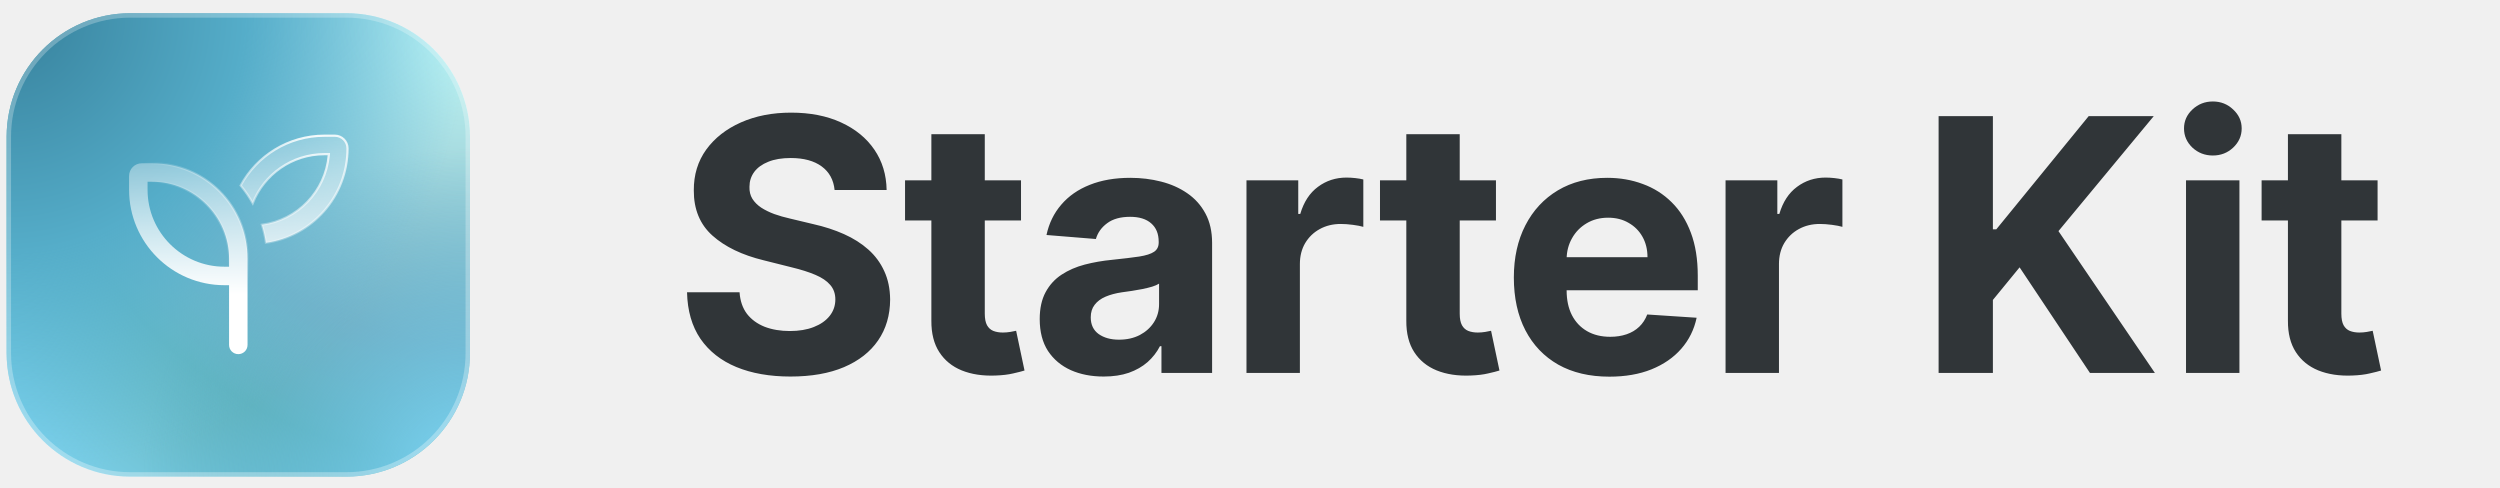
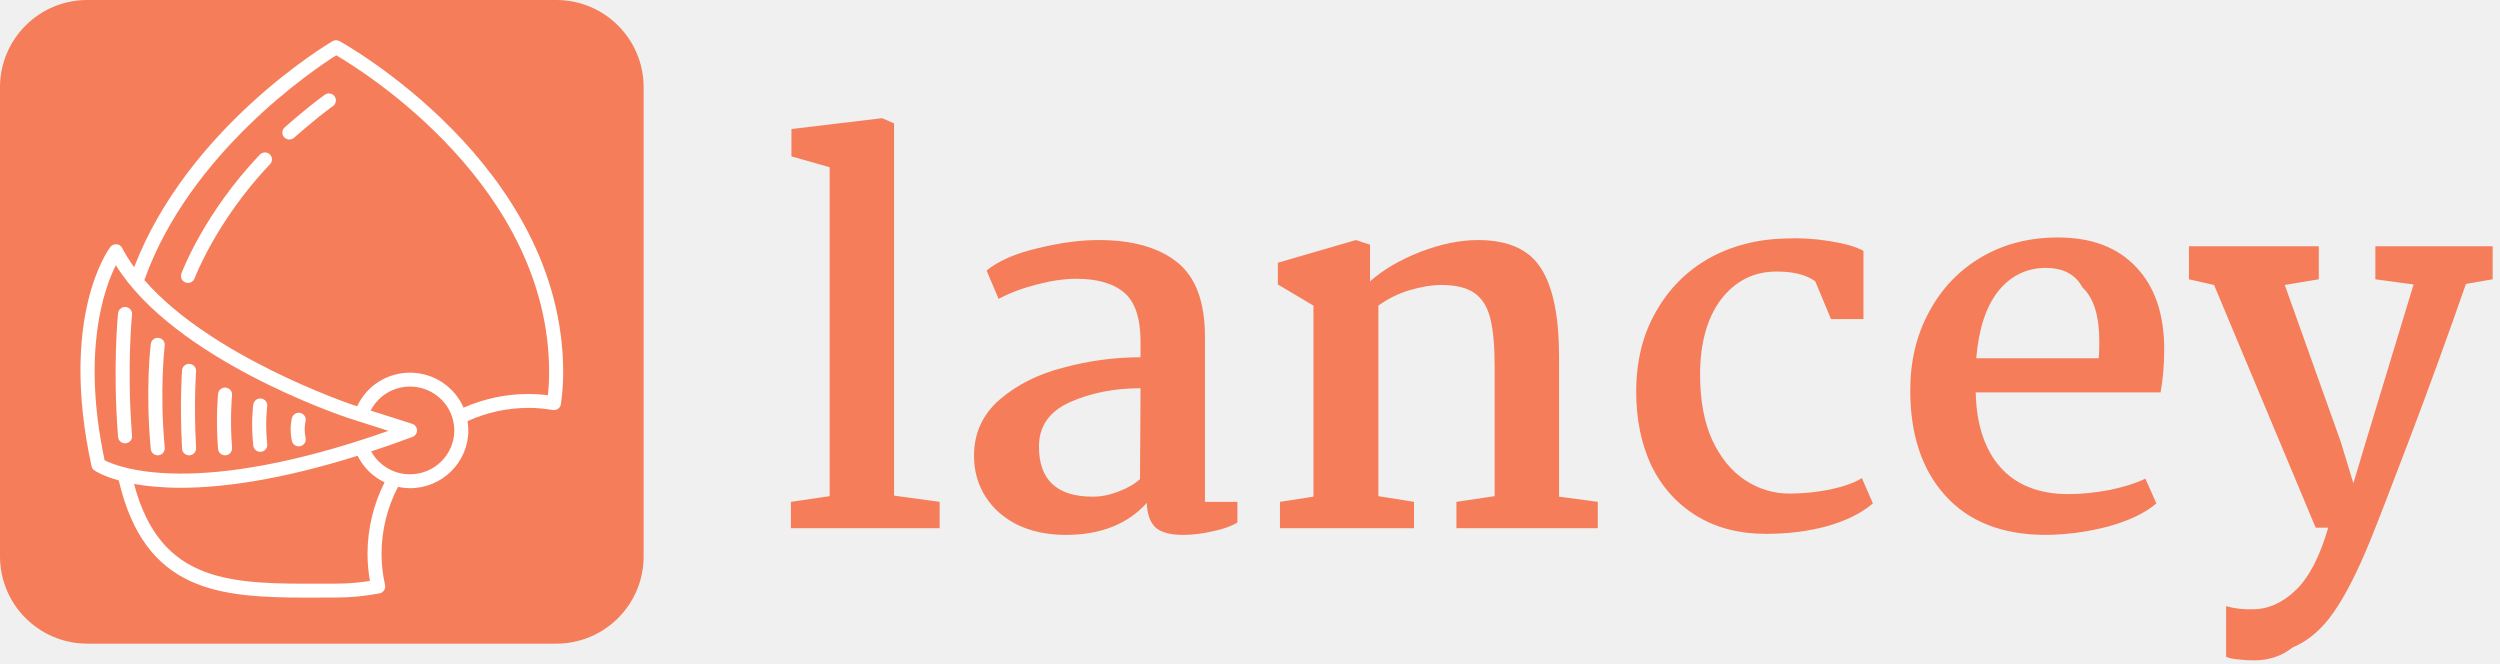
- <svg xmlns="http://www.w3.org/2000/svg" width="1133" height="221" viewBox="0 0 1133 221" fill="none">
-   <rect x="3" y="6" width="210" height="210" rx="56" fill="white" />
-   <rect x="3" y="6" width="210" height="210" rx="56" fill="url(#paint0_radial_3545_7)" />
-   <rect x="3" y="6" width="210" height="210" rx="56" fill="url(#paint1_radial_3545_7)" />
-   <rect x="3" y="6" width="210" height="210" rx="56" fill="url(#paint2_radial_3545_7)" />
-   <g clip-path="url(#clip0_3545_7)">
-     <path d="M120.499 110.045C120.109 107.239 119.504 104.509 118.684 101.854C134.822 99.796 147.499 86.741 148.986 70.42L149.036 69.875H148.488H147.062C132.257 69.875 119.597 79.107 114.537 92.112C112.966 89.263 111.128 86.567 109.051 84.065C116.399 70.632 130.675 61.5 147.062 61.5H151.75C154.931 61.5 157.5 64.069 157.5 67.25C157.5 89.012 141.42 107.012 120.499 110.045ZM67.375 82.375H66.875V82.875V86C66.875 105.261 82.49 120.875 101.75 120.875H103.312H103.812V120.375V117.25C103.812 97.99 88.198 82.375 68.938 82.375H67.375ZM103.812 129.75V129.25H103.312H101.75C77.866 129.25 58.5 109.884 58.5 86V79.75C58.5 76.569 61.069 74 64.25 74H68.938C92.822 74 112.188 93.366 112.188 117.25V120.375V129.75V156.312C112.188 158.634 110.322 160.5 108 160.5C105.678 160.5 103.812 158.634 103.812 156.312V129.75Z" fill="url(#paint3_linear_3545_7)" stroke="url(#paint4_radial_3545_7)" />
+ <svg xmlns="http://www.w3.org/2000/svg" width="275" height="73" viewBox="0 0 275 73" fill="none">
+   <g clip-path="url(#clip0_433_1358)">
+     <path d="M91.262 54.578V18.396L87.058 17.203V14.193L97.022 13L98.347 13.568V54.521L103.358 55.202V58.099H87V55.202L91.262 54.578ZM120.851 26.405C124.576 26.405 127.456 27.219 129.491 28.847C131.526 30.476 132.544 33.202 132.544 37.026V55.202H136.115V57.474C135.424 57.891 134.521 58.213 133.408 58.44C132.294 58.705 131.2 58.838 130.124 58.838C128.742 58.838 127.744 58.572 127.129 58.042C126.515 57.474 126.188 56.566 126.15 55.316C124.038 57.664 121.062 58.838 117.222 58.838C115.264 58.838 113.516 58.478 111.98 57.758C110.444 57.001 109.254 55.96 108.409 54.634C107.564 53.309 107.142 51.813 107.142 50.147C107.142 47.648 108.083 45.584 109.964 43.956C111.846 42.328 114.188 41.154 116.992 40.434C119.795 39.677 122.617 39.298 125.459 39.298V37.594C125.459 35.02 124.864 33.221 123.673 32.198C122.483 31.176 120.716 30.665 118.374 30.665C117.107 30.665 115.667 30.873 114.054 31.29C112.441 31.706 111.04 32.236 109.849 32.88L108.524 29.756C109.83 28.696 111.692 27.882 114.112 27.314C116.569 26.708 118.816 26.405 120.851 26.405ZM125.459 42.706C122.579 42.706 119.987 43.218 117.683 44.24C115.417 45.262 114.284 46.891 114.284 49.125C114.284 52.798 116.262 54.634 120.217 54.634C121.139 54.634 122.08 54.445 123.04 54.066C124.038 53.688 124.825 53.233 125.401 52.703L125.459 42.706ZM144.481 54.634V33.618L140.564 31.29V28.904L149.147 26.405L150.702 26.916V30.949C152.161 29.661 154.004 28.582 156.232 27.711C158.497 26.84 160.609 26.405 162.568 26.405C165.87 26.405 168.174 27.427 169.48 29.472C170.824 31.517 171.496 34.773 171.496 39.242V54.634L175.758 55.202V58.099H160.206V55.202L164.411 54.578V40.321C164.411 38.087 164.257 36.345 163.95 35.095C163.643 33.808 163.067 32.861 162.222 32.255C161.377 31.649 160.148 31.346 158.536 31.346C157.537 31.346 156.385 31.536 155.08 31.914C153.812 32.293 152.66 32.861 151.624 33.618V54.578L155.54 55.202V58.099H140.795V55.202L144.481 54.634ZM196.398 26.234C197.972 26.159 199.585 26.253 201.236 26.518C202.926 26.784 204.174 27.143 204.98 27.598V35.095H201.409L199.681 30.949C198.721 30.229 197.3 29.87 195.419 29.87C192.923 29.87 190.888 30.892 189.313 32.937C187.777 34.982 187.009 37.746 187.009 41.23C187.009 44.032 187.451 46.417 188.334 48.386C189.256 50.355 190.465 51.832 191.963 52.817C193.46 53.801 195.092 54.294 196.859 54.294C198.318 54.294 199.816 54.142 201.352 53.839C202.888 53.498 204.04 53.082 204.808 52.59L206.017 55.373C204.788 56.433 203.118 57.266 201.006 57.872C198.932 58.44 196.686 58.724 194.267 58.724C191.31 58.724 188.756 58.061 186.606 56.736C184.456 55.411 182.804 53.574 181.652 51.226C180.539 48.841 179.982 46.133 179.982 43.104C179.982 39.772 180.692 36.856 182.113 34.357C183.534 31.82 185.473 29.851 187.931 28.45C190.427 27.049 193.249 26.31 196.398 26.234ZM226.372 26.121C230.058 26.121 232.919 27.2 234.954 29.358C237.028 31.517 238.064 34.546 238.064 38.446C238.064 40.112 237.93 41.684 237.661 43.161H217.328C217.405 46.682 218.308 49.428 220.036 51.397C221.802 53.366 224.298 54.35 227.524 54.35C228.944 54.35 230.461 54.199 232.074 53.896C233.687 53.555 234.992 53.139 235.991 52.646L237.2 55.373C235.972 56.433 234.186 57.285 231.844 57.929C229.501 58.535 227.178 58.838 224.874 58.838C220.189 58.8 216.56 57.361 213.988 54.521C211.415 51.681 210.128 47.818 210.128 42.934C210.128 39.715 210.82 36.837 212.202 34.3C213.584 31.725 215.504 29.718 217.962 28.279C220.42 26.84 223.223 26.121 226.372 26.121ZM225.047 29.472C222.935 29.472 221.188 30.324 219.805 32.028C218.461 33.732 217.655 36.193 217.386 39.412H230.864C230.903 38.995 230.922 38.371 230.922 37.538C230.922 34.736 230.308 32.766 229.079 31.63C228.311 30.192 226.967 29.472 225.047 29.472ZM244.873 66.676C245.795 66.941 246.774 67.055 247.811 67.017C249.5 67.017 251.075 66.316 252.534 64.915C253.993 63.514 255.184 61.223 256.105 58.042H254.723L243.548 31.346L240.784 30.722V27.086H255.068V30.722L251.324 31.346L257.488 48.614L258.87 53.158L260.252 48.557L265.494 31.29L261.289 30.722V27.086H274.192V30.722L271.254 31.233C269.18 37.178 267.107 42.877 265.033 48.33C262.96 53.782 261.539 57.456 260.771 59.349C259.388 62.757 258.044 65.407 256.739 67.301C255.433 69.194 253.916 70.501 252.188 71.22C250.998 72.167 249.577 72.64 247.926 72.64C247.35 72.64 246.736 72.602 246.083 72.526C245.468 72.451 245.065 72.356 244.873 72.242V66.676Z" fill="#F57D5A" />
+     <rect width="70.8" height="70.8" rx="9.6" fill="#F57D5A" />
+     <path d="M10.067 51.276C10.108 51.463 10.218 51.628 10.376 51.739C10.48 51.812 11.306 52.355 13.063 52.846C15.936 65.142 24.152 65.736 33.84 65.736C34.349 65.736 34.862 65.734 35.379 65.732L36.966 65.729C38.555 65.729 40.164 65.575 41.747 65.27C41.848 65.251 41.945 65.212 42.03 65.155C42.116 65.098 42.189 65.025 42.246 64.94C42.302 64.854 42.341 64.759 42.36 64.659C42.379 64.558 42.377 64.455 42.355 64.355C42.102 63.225 41.974 62.072 41.971 60.914C41.971 58.347 42.6 55.816 43.782 53.552C44.215 53.646 44.657 53.696 45.101 53.701C48.638 53.701 51.516 50.85 51.516 47.346C51.516 46.998 51.48 46.658 51.425 46.325C53.54 45.36 55.841 44.863 58.169 44.867C58.987 44.867 59.85 44.943 60.81 45.099C60.911 45.116 61.015 45.112 61.115 45.089C61.215 45.065 61.31 45.022 61.393 44.961C61.476 44.901 61.546 44.824 61.598 44.737C61.651 44.649 61.686 44.552 61.7 44.451C61.866 43.281 61.95 42.111 61.95 40.976C61.95 18.076 37.582 4.651 37.336 4.518C37.218 4.455 37.085 4.423 36.951 4.425C36.817 4.428 36.686 4.465 36.571 4.533C35.907 4.925 20.665 14.062 14.755 29.392C14.265 28.722 13.826 28.017 13.442 27.283C13.383 27.167 13.294 27.068 13.186 26.995C13.077 26.923 12.951 26.879 12.82 26.868C12.69 26.857 12.558 26.879 12.439 26.932C12.319 26.985 12.215 27.068 12.136 27.172C11.904 27.479 6.493 34.858 10.067 51.276ZM40.427 60.916C40.427 61.901 40.516 62.903 40.691 63.903C39.459 64.1 38.213 64.199 36.965 64.2L35.373 64.203C25.505 64.241 17.651 64.257 14.746 53.232C16.098 53.478 17.797 53.655 19.891 53.655C24.396 53.654 30.731 52.833 39.35 50.13C39.359 50.154 39.358 50.178 39.37 50.201C40.003 51.448 41.034 52.452 42.302 53.058C41.071 55.498 40.428 58.188 40.427 60.916ZM45.101 52.172C44.226 52.174 43.367 51.94 42.615 51.497C41.864 51.053 41.247 50.416 40.831 49.654C42.355 49.153 43.869 48.623 45.372 48.064C45.523 48.008 45.652 47.908 45.742 47.776C45.831 47.645 45.878 47.488 45.874 47.329C45.87 47.17 45.816 47.017 45.72 46.889C45.624 46.762 45.49 46.668 45.337 46.619L40.773 45.162C41.177 44.368 41.796 43.702 42.56 43.236C43.324 42.77 44.204 42.523 45.101 42.523C47.787 42.523 49.972 44.687 49.972 47.348C49.972 50.009 47.787 52.172 45.101 52.172ZM36.981 6.083C40.058 7.881 60.404 20.553 60.404 40.978C60.404 41.796 60.357 42.633 60.265 43.477C59.57 43.387 58.87 43.341 58.168 43.338C55.665 43.338 53.256 43.849 50.994 44.842C50.01 42.581 47.74 40.993 45.101 40.993C43.877 40.993 42.678 41.341 41.648 41.996C40.618 42.651 39.799 43.586 39.29 44.688L38.788 44.528C38.455 44.416 23.174 39.222 15.88 30.806C20.867 16.791 34.527 7.637 36.981 6.083ZM12.744 29.174C19.186 39.531 37.496 45.713 38.301 45.98L38.309 45.983L42.725 47.393C21.502 54.863 12.982 51.385 11.506 50.625C8.961 38.602 11.481 31.679 12.744 29.174Z" fill="white" />
+     <path d="M13.755 48.764L13.816 48.762C13.917 48.754 14.015 48.727 14.106 48.681C14.196 48.635 14.277 48.573 14.342 48.496C14.408 48.42 14.458 48.331 14.49 48.236C14.521 48.14 14.533 48.04 14.525 47.94C13.931 40.426 14.518 34.667 14.524 34.61C14.545 34.408 14.484 34.206 14.355 34.049C14.226 33.891 14.039 33.791 13.835 33.77C13.632 33.749 13.428 33.809 13.269 33.937C13.11 34.065 13.008 34.25 12.987 34.452C12.981 34.511 12.38 40.398 12.986 48.059C13.001 48.251 13.088 48.43 13.231 48.561C13.373 48.691 13.56 48.764 13.755 48.764ZM17.353 50.085C17.46 50.085 17.566 50.063 17.665 50.02C17.763 49.977 17.851 49.914 17.923 49.836C17.996 49.757 18.051 49.664 18.085 49.563C18.119 49.463 18.132 49.356 18.122 49.25C17.531 42.92 18.113 38.069 18.119 38.02C18.132 37.92 18.124 37.819 18.097 37.722C18.07 37.626 18.024 37.535 17.961 37.456C17.899 37.377 17.821 37.311 17.733 37.261C17.645 37.212 17.547 37.18 17.447 37.168C17.346 37.156 17.244 37.163 17.146 37.19C17.049 37.217 16.957 37.263 16.878 37.325C16.798 37.386 16.731 37.463 16.681 37.551C16.631 37.638 16.599 37.734 16.587 37.834C16.561 38.038 15.977 42.886 16.584 49.39C16.602 49.58 16.69 49.756 16.833 49.885C16.975 50.014 17.16 50.085 17.353 50.085ZM20.796 50.085L20.839 50.084C20.94 50.079 21.039 50.054 21.131 50.011C21.222 49.967 21.304 49.906 21.372 49.831C21.44 49.757 21.492 49.669 21.526 49.575C21.559 49.48 21.574 49.379 21.568 49.279C21.304 44.438 21.564 40.862 21.567 40.827C21.577 40.627 21.508 40.431 21.375 40.281C21.241 40.132 21.054 40.039 20.853 40.025C20.652 40.01 20.453 40.074 20.298 40.202C20.144 40.331 20.047 40.514 20.027 40.713C20.016 40.862 19.756 44.416 20.026 49.362C20.037 49.557 20.123 49.741 20.266 49.875C20.409 50.01 20.599 50.085 20.796 50.085ZM24.756 50.085C24.863 50.085 24.968 50.064 25.066 50.021C25.164 49.979 25.251 49.917 25.324 49.84C25.396 49.763 25.451 49.671 25.486 49.571C25.521 49.472 25.535 49.366 25.527 49.261C25.27 46.018 25.522 43.502 25.525 43.476C25.536 43.376 25.526 43.275 25.497 43.179C25.468 43.083 25.42 42.993 25.356 42.915C25.292 42.837 25.213 42.773 25.124 42.725C25.035 42.677 24.937 42.647 24.836 42.637C24.735 42.627 24.633 42.636 24.536 42.664C24.438 42.693 24.348 42.74 24.269 42.804C24.19 42.867 24.125 42.945 24.077 43.034C24.029 43.122 23.999 43.219 23.989 43.319C23.977 43.427 23.718 45.991 23.987 49.38C24.003 49.572 24.09 49.751 24.233 49.882C24.375 50.012 24.562 50.085 24.756 50.085ZM28.627 49.7C28.735 49.7 28.843 49.678 28.942 49.634C29.041 49.591 29.129 49.527 29.202 49.447C29.274 49.367 29.329 49.273 29.362 49.171C29.395 49.069 29.407 48.961 29.395 48.854C29.143 46.527 29.39 44.721 29.392 44.702C29.406 44.603 29.4 44.502 29.375 44.404C29.349 44.307 29.305 44.216 29.244 44.136C29.183 44.056 29.106 43.988 29.019 43.937C28.931 43.886 28.835 43.853 28.734 43.839C28.532 43.813 28.328 43.867 28.165 43.988C28.002 44.11 27.894 44.29 27.863 44.49C27.852 44.57 27.587 46.491 27.86 49.017C27.88 49.204 27.97 49.378 28.111 49.504C28.253 49.63 28.436 49.7 28.627 49.7ZM32.861 49.101C32.976 49.101 33.09 49.075 33.194 49.026C33.298 48.977 33.39 48.906 33.462 48.817C33.535 48.728 33.586 48.624 33.613 48.513C33.64 48.402 33.641 48.287 33.617 48.175C33.401 47.176 33.6 46.397 33.606 46.37C33.66 46.175 33.634 45.967 33.534 45.791C33.434 45.614 33.267 45.485 33.071 45.43C32.874 45.376 32.663 45.401 32.485 45.5C32.306 45.599 32.175 45.764 32.119 45.959C32.106 46.005 31.804 47.096 32.108 48.496C32.185 48.855 32.505 49.101 32.861 49.101ZM20.411 31.076C20.603 31.146 20.815 31.137 21.001 31.052C21.187 30.967 21.331 30.813 21.402 30.623C21.425 30.56 23.803 24.276 29.692 18.07C29.765 17.998 29.822 17.911 29.861 17.817C29.899 17.722 29.918 17.62 29.916 17.518C29.915 17.416 29.892 17.315 29.85 17.222C29.808 17.128 29.748 17.044 29.673 16.974C29.598 16.904 29.509 16.85 29.413 16.814C29.316 16.779 29.213 16.763 29.11 16.767C29.007 16.772 28.906 16.797 28.812 16.841C28.719 16.885 28.636 16.947 28.567 17.023C22.449 23.469 20.051 29.828 19.952 30.096C19.882 30.286 19.891 30.496 19.977 30.68C20.063 30.864 20.219 31.006 20.411 31.076ZM31.833 15.346C32.019 15.346 32.204 15.281 32.352 15.148C32.374 15.128 34.519 13.203 36.633 11.659C36.798 11.539 36.908 11.359 36.939 11.158C36.97 10.958 36.919 10.753 36.798 10.59C36.676 10.426 36.494 10.317 36.292 10.287C36.089 10.256 35.883 10.307 35.718 10.427C33.539 12.017 31.403 13.934 31.313 14.015C31.197 14.118 31.116 14.255 31.08 14.405C31.044 14.556 31.055 14.713 31.111 14.858C31.168 15.002 31.267 15.126 31.396 15.213C31.525 15.3 31.677 15.347 31.833 15.346Z" fill="white" />
  </g>
-   <rect x="4" y="7" width="208" height="208" rx="55" stroke="white" stroke-opacity="0.2" stroke-width="2" />
-   <rect x="4" y="7" width="208" height="208" rx="55" stroke="url(#paint5_linear_3545_7)" stroke-opacity="0.3" stroke-width="2" />
-   <path d="M378.239 86.102C377.784 81.519 375.833 77.958 372.386 75.421C368.939 72.883 364.261 71.614 358.352 71.614C354.337 71.614 350.947 72.182 348.182 73.318C345.417 74.417 343.295 75.951 341.818 77.921C340.379 79.89 339.659 82.125 339.659 84.625C339.583 86.708 340.019 88.526 340.966 90.079C341.951 91.633 343.295 92.977 345 94.114C346.705 95.212 348.674 96.178 350.909 97.011C353.144 97.807 355.53 98.489 358.068 99.057L368.523 101.557C373.598 102.693 378.258 104.208 382.5 106.102C386.742 107.996 390.417 110.326 393.523 113.091C396.629 115.856 399.034 119.114 400.739 122.864C402.481 126.614 403.371 130.913 403.409 135.761C403.371 142.883 401.553 149.057 397.955 154.284C394.394 159.473 389.242 163.508 382.5 166.386C375.795 169.227 367.708 170.648 358.239 170.648C348.845 170.648 340.663 169.208 333.693 166.33C326.761 163.451 321.345 159.189 317.443 153.545C313.58 147.864 311.553 140.837 311.364 132.466H335.17C335.436 136.367 336.553 139.625 338.523 142.239C340.53 144.814 343.201 146.765 346.534 148.091C349.905 149.379 353.712 150.023 357.955 150.023C362.121 150.023 365.739 149.417 368.807 148.205C371.913 146.992 374.318 145.307 376.023 143.148C377.727 140.989 378.58 138.508 378.58 135.705C378.58 133.091 377.803 130.894 376.25 129.114C374.735 127.333 372.5 125.818 369.545 124.568C366.629 123.318 363.049 122.182 358.807 121.159L346.136 117.977C336.326 115.591 328.58 111.86 322.898 106.784C317.216 101.708 314.394 94.871 314.432 86.273C314.394 79.227 316.269 73.072 320.057 67.807C323.883 62.542 329.129 58.432 335.795 55.477C342.462 52.523 350.038 51.045 358.523 51.045C367.159 51.045 374.697 52.523 381.136 55.477C387.614 58.432 392.652 62.542 396.25 67.807C399.848 73.072 401.705 79.171 401.818 86.102H378.239ZM462.723 81.727V99.909H410.166V81.727H462.723ZM422.098 60.818H446.303V142.182C446.303 144.417 446.644 146.159 447.326 147.409C448.007 148.621 448.954 149.473 450.166 149.966C451.416 150.458 452.856 150.705 454.485 150.705C455.621 150.705 456.757 150.61 457.894 150.42C459.03 150.193 459.901 150.023 460.507 149.909L464.314 167.92C463.102 168.299 461.398 168.735 459.201 169.227C457.004 169.758 454.333 170.08 451.189 170.193C445.356 170.42 440.242 169.644 435.848 167.864C431.492 166.083 428.102 163.318 425.678 159.568C423.254 155.818 422.06 151.083 422.098 145.364V60.818ZM500.177 170.648C494.609 170.648 489.646 169.682 485.29 167.75C480.934 165.78 477.487 162.883 474.949 159.057C472.449 155.193 471.199 150.383 471.199 144.625C471.199 139.777 472.09 135.705 473.87 132.409C475.65 129.114 478.074 126.462 481.143 124.455C484.211 122.447 487.696 120.932 491.597 119.909C495.537 118.886 499.665 118.167 503.984 117.75C509.059 117.22 513.15 116.727 516.256 116.273C519.362 115.78 521.616 115.061 523.018 114.114C524.419 113.167 525.12 111.765 525.12 109.909V109.568C525.12 105.97 523.984 103.186 521.711 101.216C519.476 99.246 516.294 98.261 512.165 98.261C507.809 98.261 504.343 99.227 501.768 101.159C499.192 103.053 497.487 105.439 496.654 108.318L474.268 106.5C475.404 101.197 477.639 96.614 480.972 92.75C484.305 88.849 488.605 85.856 493.87 83.773C499.173 81.651 505.309 80.591 512.279 80.591C517.127 80.591 521.768 81.159 526.199 82.296C530.669 83.432 534.627 85.193 538.074 87.579C541.559 89.966 544.305 93.034 546.313 96.784C548.321 100.496 549.324 104.947 549.324 110.136V169H526.37V156.898H525.688C524.287 159.625 522.412 162.03 520.063 164.114C517.715 166.159 514.893 167.769 511.597 168.943C508.302 170.08 504.495 170.648 500.177 170.648ZM507.109 153.943C510.669 153.943 513.813 153.242 516.54 151.841C519.268 150.402 521.408 148.47 522.961 146.045C524.514 143.621 525.29 140.875 525.29 137.807V128.545C524.533 129.038 523.491 129.492 522.165 129.909C520.877 130.288 519.419 130.648 517.79 130.989C516.162 131.292 514.533 131.576 512.904 131.841C511.275 132.068 509.798 132.277 508.472 132.466C505.631 132.883 503.15 133.545 501.029 134.455C498.908 135.364 497.26 136.595 496.086 138.148C494.912 139.663 494.324 141.557 494.324 143.83C494.324 147.125 495.518 149.644 497.904 151.386C500.328 153.091 503.396 153.943 507.109 153.943ZM564.903 169V81.727H588.369V96.954H589.278C590.869 91.538 593.539 87.447 597.289 84.682C601.039 81.879 605.357 80.477 610.244 80.477C611.456 80.477 612.763 80.553 614.164 80.704C615.566 80.856 616.797 81.064 617.857 81.329V102.807C616.721 102.466 615.149 102.163 613.141 101.898C611.134 101.633 609.297 101.5 607.63 101.5C604.07 101.5 600.888 102.277 598.085 103.83C595.32 105.345 593.123 107.466 591.494 110.193C589.903 112.92 589.107 116.064 589.107 119.625V169H564.903ZM677.967 81.727V99.909H625.41V81.727H677.967ZM637.342 60.818H661.547V142.182C661.547 144.417 661.888 146.159 662.569 147.409C663.251 148.621 664.198 149.473 665.41 149.966C666.66 150.458 668.1 150.705 669.728 150.705C670.865 150.705 672.001 150.61 673.138 150.42C674.274 150.193 675.145 150.023 675.751 149.909L679.558 167.92C678.346 168.299 676.641 168.735 674.444 169.227C672.247 169.758 669.577 170.08 666.433 170.193C660.6 170.42 655.486 169.644 651.092 167.864C646.736 166.083 643.346 163.318 640.922 159.568C638.497 155.818 637.304 151.083 637.342 145.364V60.818ZM729.369 170.705C720.392 170.705 712.665 168.886 706.188 165.25C699.748 161.576 694.786 156.386 691.301 149.682C687.816 142.939 686.074 134.966 686.074 125.761C686.074 116.784 687.816 108.905 691.301 102.125C694.786 95.345 699.691 90.061 706.017 86.273C712.381 82.485 719.843 80.591 728.403 80.591C734.161 80.591 739.521 81.519 744.483 83.375C749.483 85.193 753.839 87.939 757.551 91.614C761.301 95.288 764.218 99.909 766.301 105.477C768.384 111.008 769.426 117.485 769.426 124.909V131.557H695.733V116.557H746.642C746.642 113.072 745.884 109.985 744.369 107.295C742.854 104.606 740.752 102.504 738.062 100.989C735.411 99.436 732.324 98.659 728.801 98.659C725.127 98.659 721.869 99.511 719.028 101.216C716.225 102.883 714.028 105.136 712.438 107.977C710.847 110.78 710.032 113.905 709.994 117.352V131.614C709.994 135.932 710.79 139.663 712.381 142.807C714.009 145.951 716.301 148.375 719.256 150.08C722.21 151.784 725.714 152.636 729.767 152.636C732.456 152.636 734.919 152.258 737.153 151.5C739.388 150.742 741.301 149.606 742.892 148.091C744.483 146.576 745.695 144.72 746.528 142.523L768.915 144C767.778 149.379 765.449 154.076 761.926 158.091C758.441 162.068 753.934 165.174 748.403 167.409C742.911 169.606 736.566 170.705 729.369 170.705ZM782.022 169V81.727H805.487V96.954H806.397C807.987 91.538 810.658 87.447 814.408 84.682C818.158 81.879 822.476 80.477 827.362 80.477C828.575 80.477 829.881 80.553 831.283 80.704C832.684 80.856 833.916 81.064 834.976 81.329V102.807C833.84 102.466 832.268 102.163 830.26 101.898C828.253 101.633 826.416 101.5 824.749 101.5C821.188 101.5 818.006 102.277 815.203 103.83C812.438 105.345 810.241 107.466 808.612 110.193C807.022 112.92 806.226 116.064 806.226 119.625V169H782.022ZM878.576 169V52.636H903.178V103.943H904.713L946.588 52.636H976.076L932.894 104.739L976.588 169H947.156L915.281 121.159L903.178 135.932V169H878.576ZM990.703 169V81.727H1014.91V169H990.703ZM1002.86 70.477C999.263 70.477 996.176 69.284 993.601 66.898C991.063 64.474 989.794 61.576 989.794 58.205C989.794 54.871 991.063 52.011 993.601 49.625C996.176 47.201 999.263 45.989 1002.86 45.989C1006.46 45.989 1009.53 47.201 1012.07 49.625C1014.64 52.011 1015.93 54.871 1015.93 58.205C1015.93 61.576 1014.64 64.474 1012.07 66.898C1009.53 69.284 1006.46 70.477 1002.86 70.477ZM1077.52 81.727V99.909H1024.96V81.727H1077.52ZM1036.89 60.818H1061.1V142.182C1061.1 144.417 1061.44 146.159 1062.12 147.409C1062.8 148.621 1063.75 149.473 1064.96 149.966C1066.21 150.458 1067.65 150.705 1069.28 150.705C1070.41 150.705 1071.55 150.61 1072.69 150.42C1073.82 150.193 1074.7 150.023 1075.3 149.909L1079.11 167.92C1077.9 168.299 1076.19 168.735 1073.99 169.227C1071.8 169.758 1069.13 170.08 1065.98 170.193C1060.15 170.42 1055.04 169.644 1050.64 167.864C1046.29 166.083 1042.9 163.318 1040.47 159.568C1038.05 155.818 1036.85 151.083 1036.89 145.364V60.818Z" fill="#303538" />
  <defs>
-     <radialGradient id="paint0_radial_3545_7" cx="0" cy="0" r="1" gradientUnits="userSpaceOnUse" gradientTransform="translate(213 5.99999) rotate(135) scale(296.985)">
-       <stop stop-color="#C5FCF9" />
-       <stop offset="0.507" stop-color="#7FB0BF" />
-       <stop offset="0.685" stop-color="#64B3B8" />
-       <stop offset="1" stop-color="#81D7F7" />
-     </radialGradient>
-     <radialGradient id="paint1_radial_3545_7" cx="0" cy="0" r="1" gradientUnits="userSpaceOnUse" gradientTransform="translate(213 216) rotate(-135) scale(148.492)">
-       <stop stop-color="#81D7F7" />
-       <stop offset="1" stop-color="#45A4C8" stop-opacity="0" />
-     </radialGradient>
-     <radialGradient id="paint2_radial_3545_7" cx="0" cy="0" r="1" gradientUnits="userSpaceOnUse" gradientTransform="translate(3 6) scale(210)">
-       <stop stop-color="#36809B" />
-       <stop offset="0.515" stop-color="#55ADC9" />
-       <stop offset="1" stop-color="#63C4E9" stop-opacity="0" />
-     </radialGradient>
-     <linearGradient id="paint3_linear_3545_7" x1="108" y1="61" x2="108" y2="161" gradientUnits="userSpaceOnUse">
-       <stop stop-color="white" stop-opacity="0.22" />
-       <stop offset="0.723" stop-color="white" />
-     </linearGradient>
-     <radialGradient id="paint4_radial_3545_7" cx="0" cy="0" r="1" gradientUnits="userSpaceOnUse" gradientTransform="translate(144.001 54.0096) rotate(123.858) scale(95.1239 95.1218)">
-       <stop stop-color="white" />
-       <stop offset="0.853" stop-color="white" stop-opacity="0" />
-     </radialGradient>
-     <linearGradient id="paint5_linear_3545_7" x1="108" y1="6" x2="108" y2="216" gradientUnits="userSpaceOnUse">
-       <stop stop-color="white" stop-opacity="0.22" />
-       <stop offset="1" stop-color="white" stop-opacity="0.42" />
-     </linearGradient>
-     <clipPath id="clip0_3545_7">
-       <rect width="100" height="100" fill="white" transform="translate(58 61)" />
+     <clipPath id="clip0_433_1358">
+       <rect width="275" height="73" fill="white" />
    </clipPath>
  </defs>
</svg>
